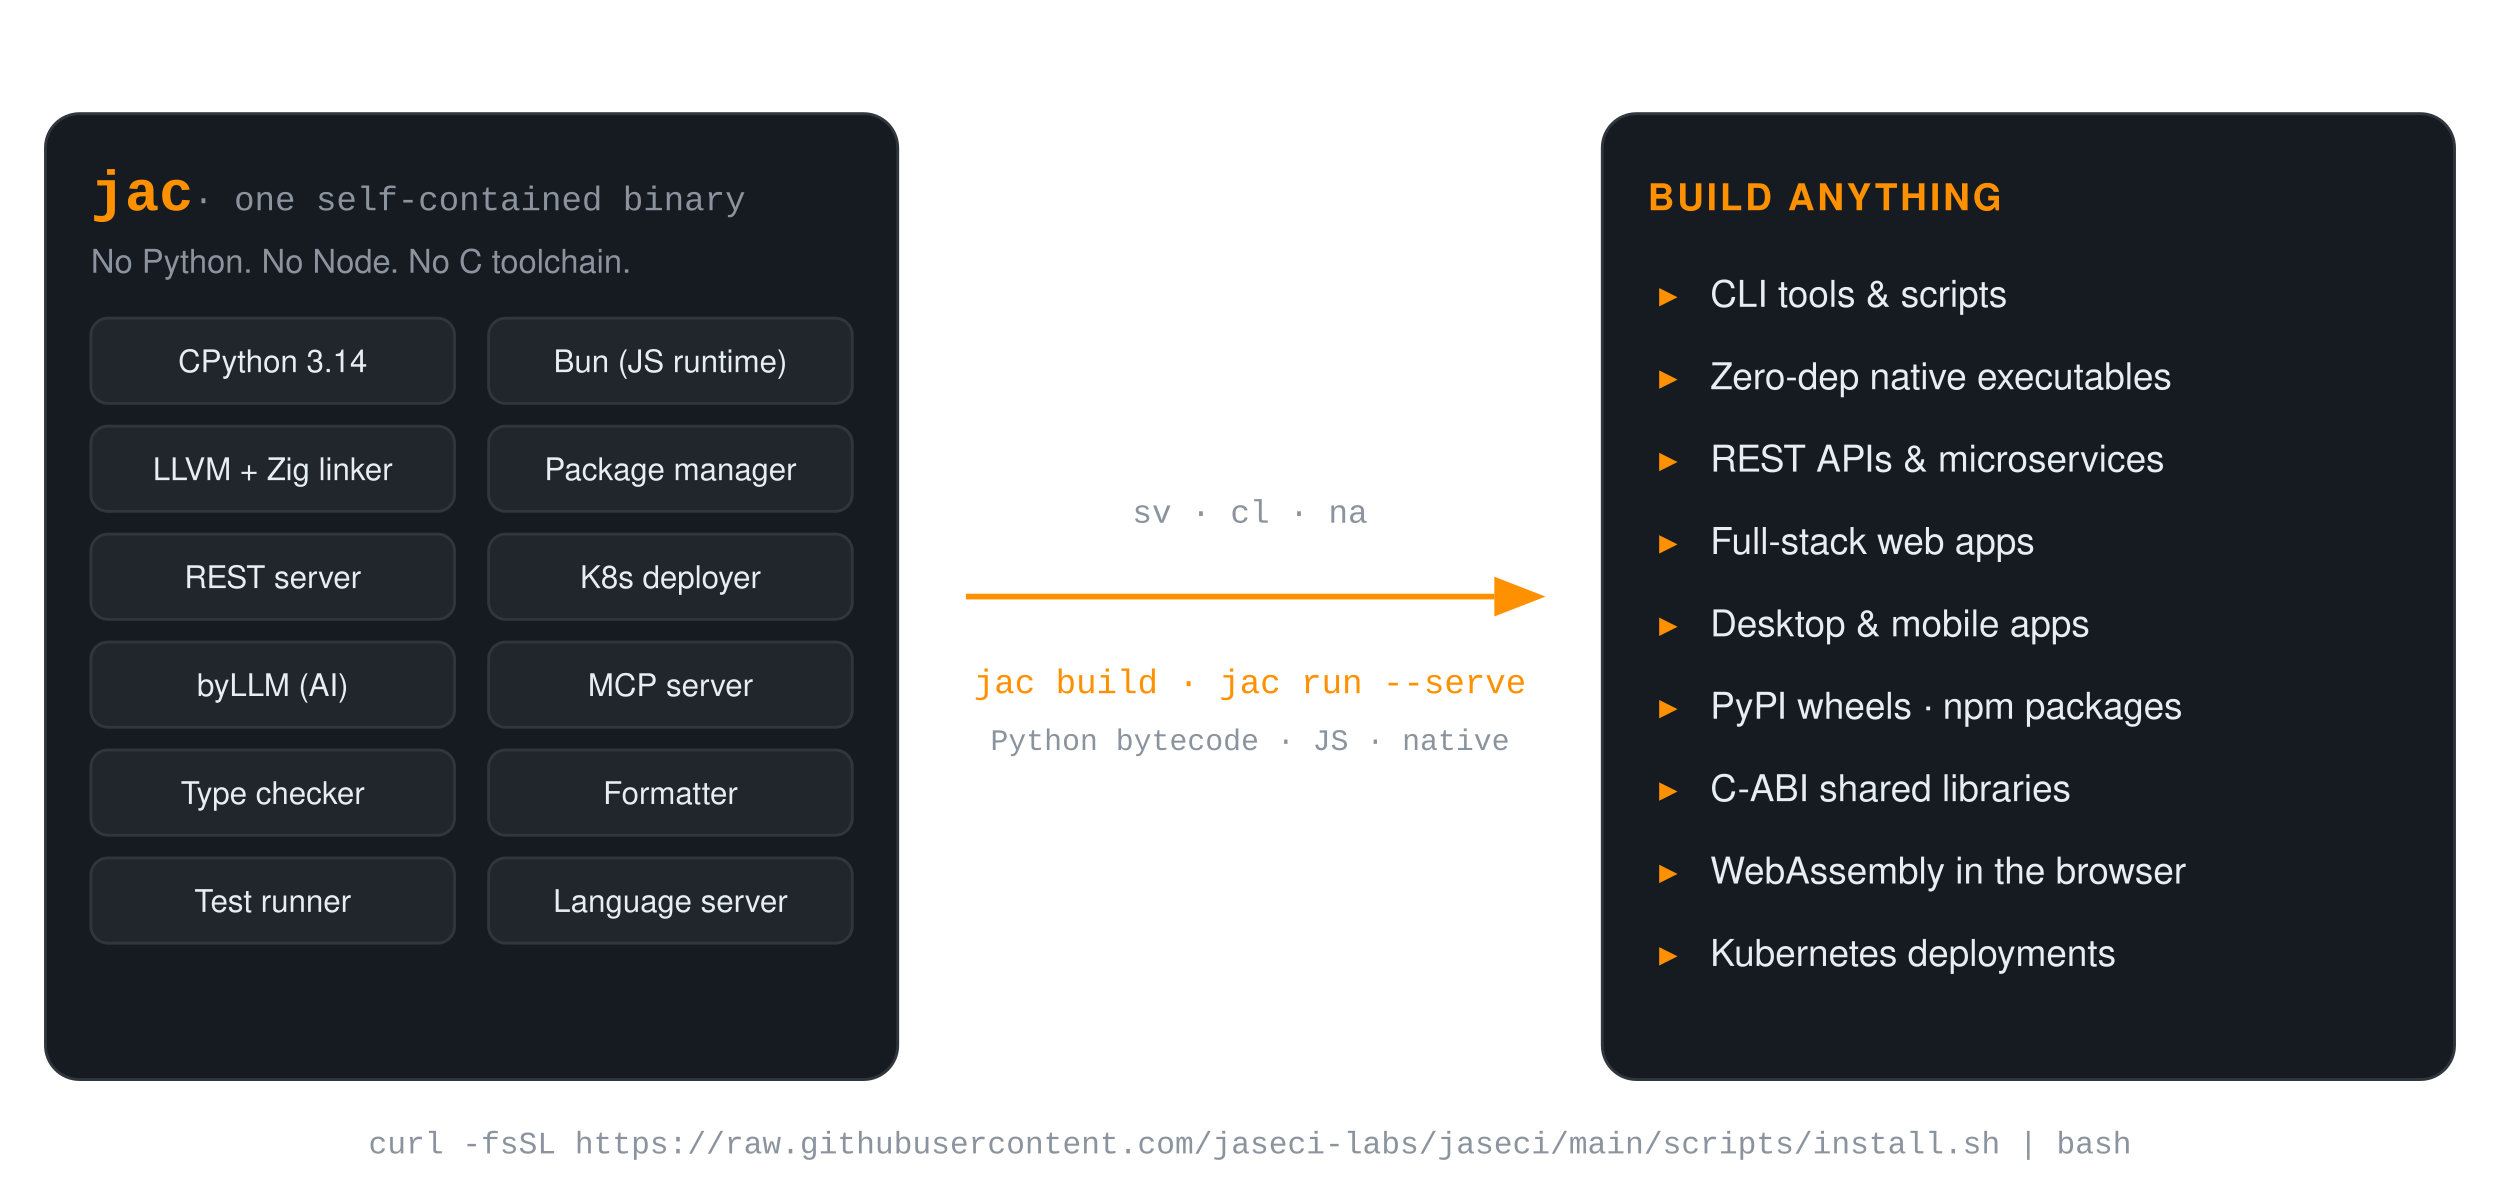
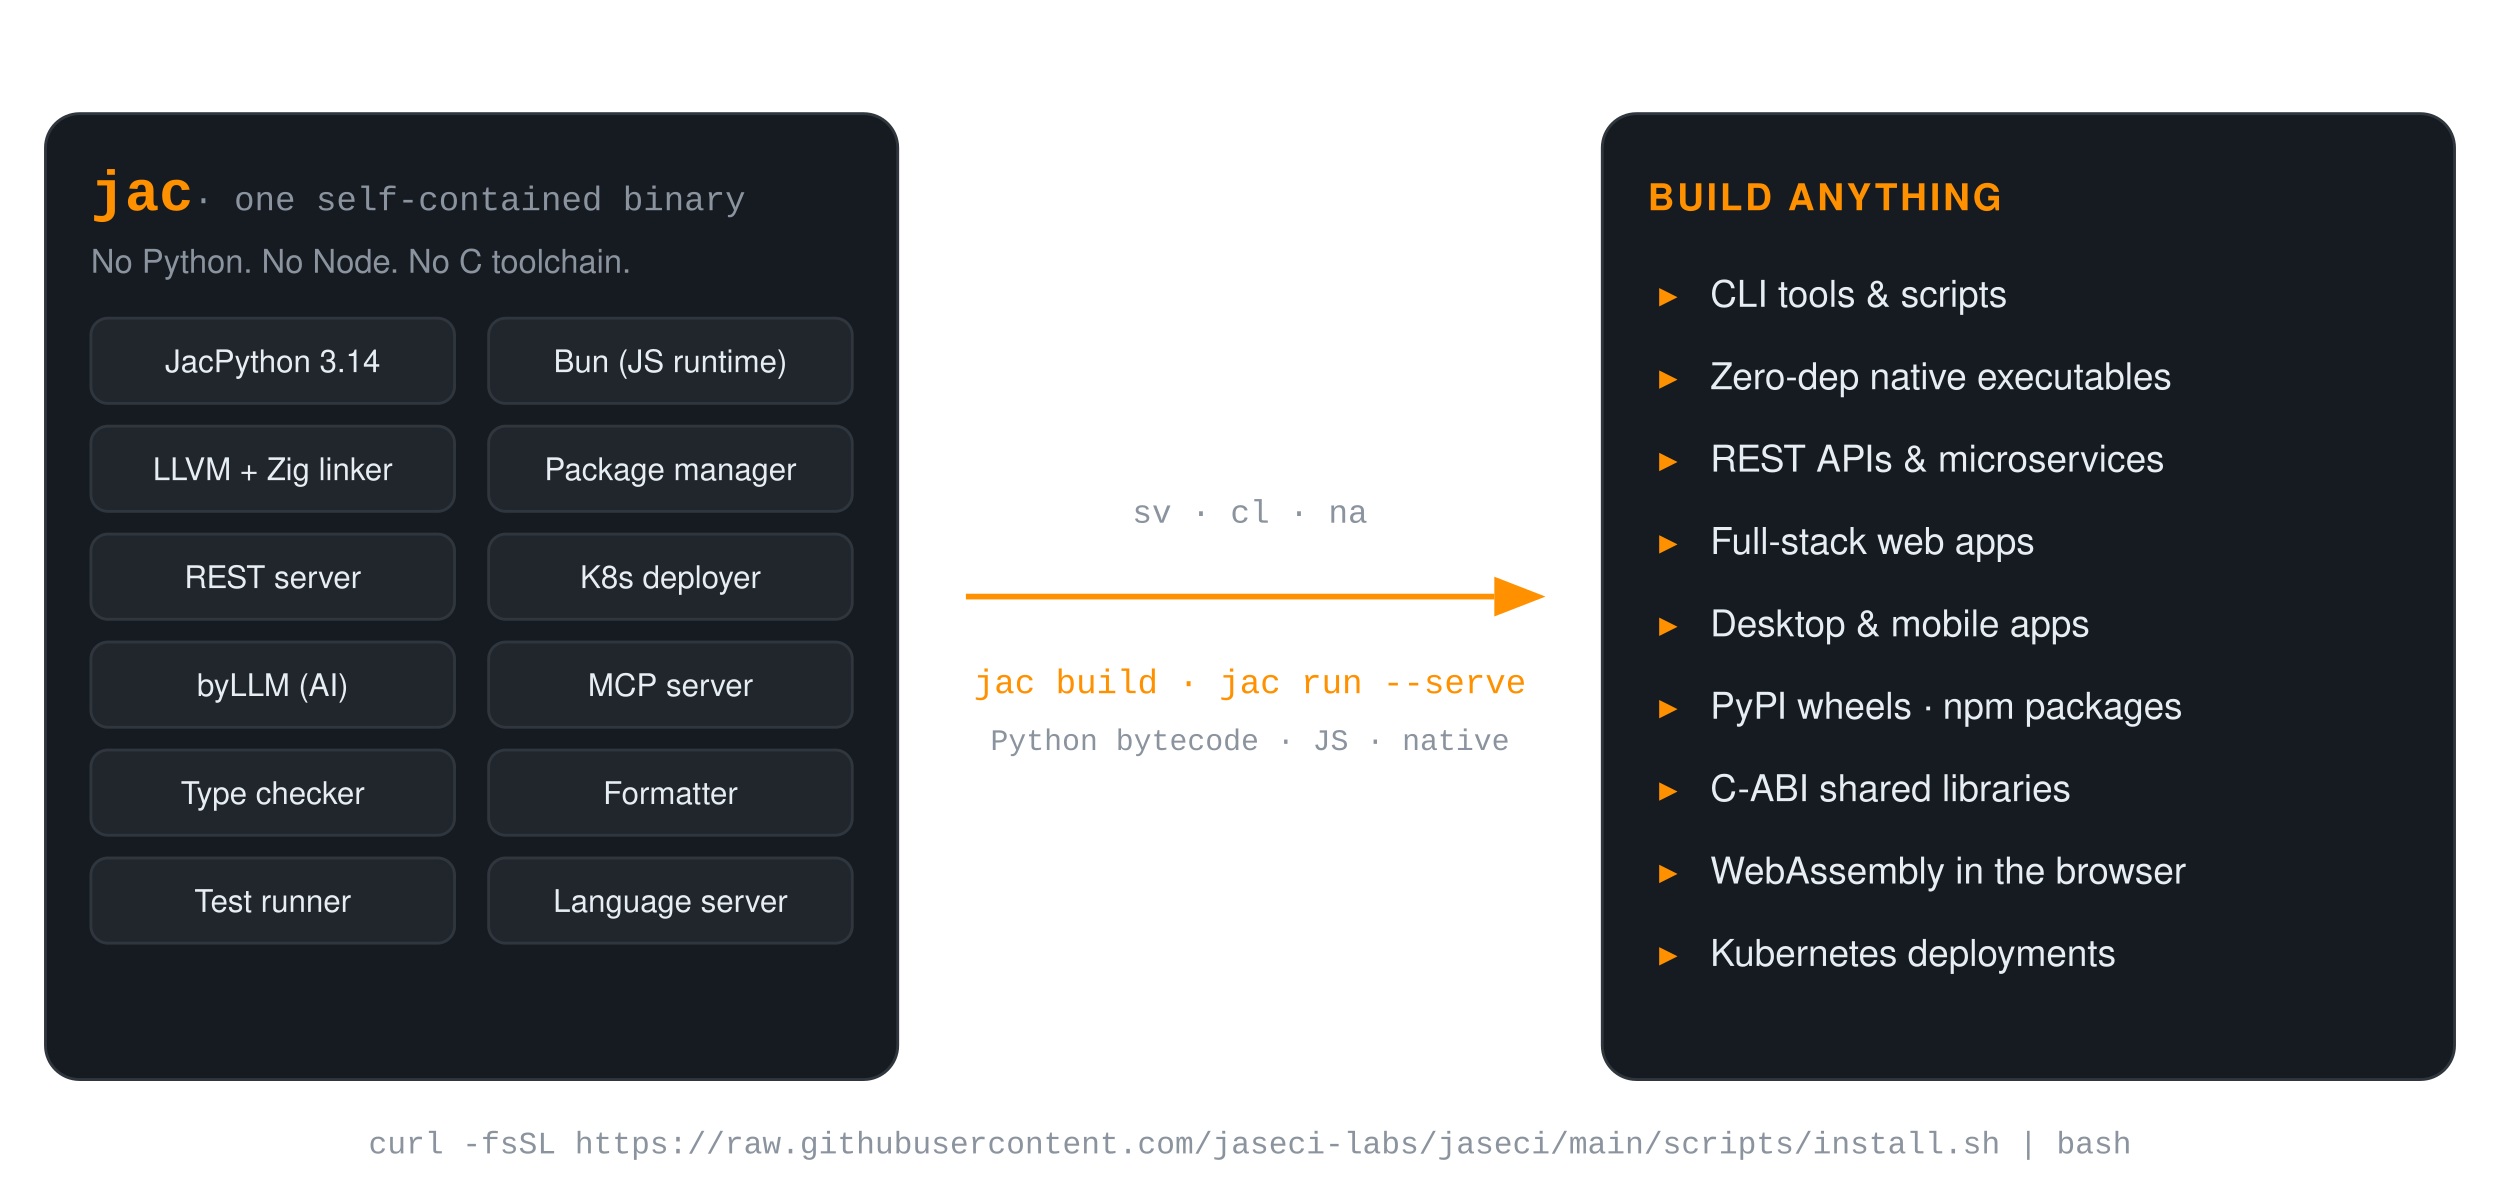
<svg xmlns="http://www.w3.org/2000/svg" width="880" height="420" viewBox="0 0 880 420" role="img" aria-label="Diagram: the single jac binary bundles the entire toolchain and builds every kind of artifact">
  <style>
    .sans { font-family: -apple-system, "Segoe UI", Helvetica, Arial, sans-serif; }
    .mono { font-family: "SFMono-Regular", Consolas, "Liberation Mono", Menlo, monospace; }
    .fg { fill: #e6edf3; }
    .dim { fill: #8b949e; }
    .acc { fill: #ff9100; }
  </style>
  <rect x="16" y="40" width="300" height="340" rx="12" fill="#161b22" stroke="#30363d" />
  <text class="mono acc" x="32" y="74" font-size="20" font-weight="bold">jac<tspan class="dim" font-size="12" font-weight="normal"> · one self-contained binary</tspan>
  </text>
  <text class="sans dim" x="32" y="96" font-size="11.5">No Python. No Node. No C toolchain.</text>
  <g font-size="11" text-anchor="middle" class="sans fg">
    <rect x="32" y="112" width="128" height="30" rx="6" fill="#21262d" stroke="#30363d" />
-     <text x="96" y="131">CPython 3.14</text>
+     <text x="96" y="131">JacPython 3.14</text>
    <rect x="172" y="112" width="128" height="30" rx="6" fill="#21262d" stroke="#30363d" />
    <text x="236" y="131">Bun (JS runtime)</text>
    <rect x="32" y="150" width="128" height="30" rx="6" fill="#21262d" stroke="#30363d" />
    <text x="96" y="169">LLVM + Zig linker</text>
    <rect x="172" y="150" width="128" height="30" rx="6" fill="#21262d" stroke="#30363d" />
    <text x="236" y="169">Package manager</text>
    <rect x="32" y="188" width="128" height="30" rx="6" fill="#21262d" stroke="#30363d" />
    <text x="96" y="207">REST server</text>
    <rect x="172" y="188" width="128" height="30" rx="6" fill="#21262d" stroke="#30363d" />
    <text x="236" y="207">K8s deployer</text>
    <rect x="32" y="226" width="128" height="30" rx="6" fill="#21262d" stroke="#30363d" />
    <text x="96" y="245">byLLM (AI)</text>
    <rect x="172" y="226" width="128" height="30" rx="6" fill="#21262d" stroke="#30363d" />
    <text x="236" y="245">MCP server</text>
    <rect x="32" y="264" width="128" height="30" rx="6" fill="#21262d" stroke="#30363d" />
    <text x="96" y="283">Type checker</text>
    <rect x="172" y="264" width="128" height="30" rx="6" fill="#21262d" stroke="#30363d" />
    <text x="236" y="283">Formatter</text>
    <rect x="32" y="302" width="128" height="30" rx="6" fill="#21262d" stroke="#30363d" />
    <text x="96" y="321">Test runner</text>
    <rect x="172" y="302" width="128" height="30" rx="6" fill="#21262d" stroke="#30363d" />
    <text x="236" y="321">Language server</text>
  </g>
  <text class="mono dim" x="440" y="184" font-size="11.5" text-anchor="middle">sv · cl · na</text>
  <line x1="340" y1="210" x2="526" y2="210" stroke="#ff9100" stroke-width="2" />
  <path d="M526,203 L544,210 L526,217 Z" fill="#ff9100" />
  <text class="mono acc" x="440" y="244" font-size="12" text-anchor="middle">jac build · jac run --serve</text>
  <text class="mono dim" x="440" y="264" font-size="10.5" text-anchor="middle">Python bytecode · JS · native</text>
  <rect x="564" y="40" width="300" height="340" rx="12" fill="#161b22" stroke="#30363d" />
  <text class="sans acc" x="580" y="74" font-size="13" font-weight="bold" letter-spacing="1">BUILD ANYTHING</text>
  <g font-size="13" class="sans">
    <text class="acc" x="584" y="108">▸</text>
    <text class="fg" x="602" y="108">CLI tools &amp; scripts</text>
    <text class="acc" x="584" y="137">▸</text>
    <text class="fg" x="602" y="137">Zero-dep native executables</text>
    <text class="acc" x="584" y="166">▸</text>
    <text class="fg" x="602" y="166">REST APIs &amp; microservices</text>
    <text class="acc" x="584" y="195">▸</text>
    <text class="fg" x="602" y="195">Full-stack web apps</text>
    <text class="acc" x="584" y="224">▸</text>
    <text class="fg" x="602" y="224">Desktop &amp; mobile apps</text>
    <text class="acc" x="584" y="253">▸</text>
    <text class="fg" x="602" y="253">PyPI wheels · npm packages</text>
    <text class="acc" x="584" y="282">▸</text>
    <text class="fg" x="602" y="282">C-ABI shared libraries</text>
    <text class="acc" x="584" y="311">▸</text>
    <text class="fg" x="602" y="311">WebAssembly in the browser</text>
    <text class="acc" x="584" y="340">▸</text>
    <text class="fg" x="602" y="340">Kubernetes deployments</text>
  </g>
  <text class="mono dim" x="440" y="406" font-size="11" text-anchor="middle">curl -fsSL https://raw.githubusercontent.com/jaseci-labs/jaseci/main/scripts/install.sh | bash</text>
</svg>
